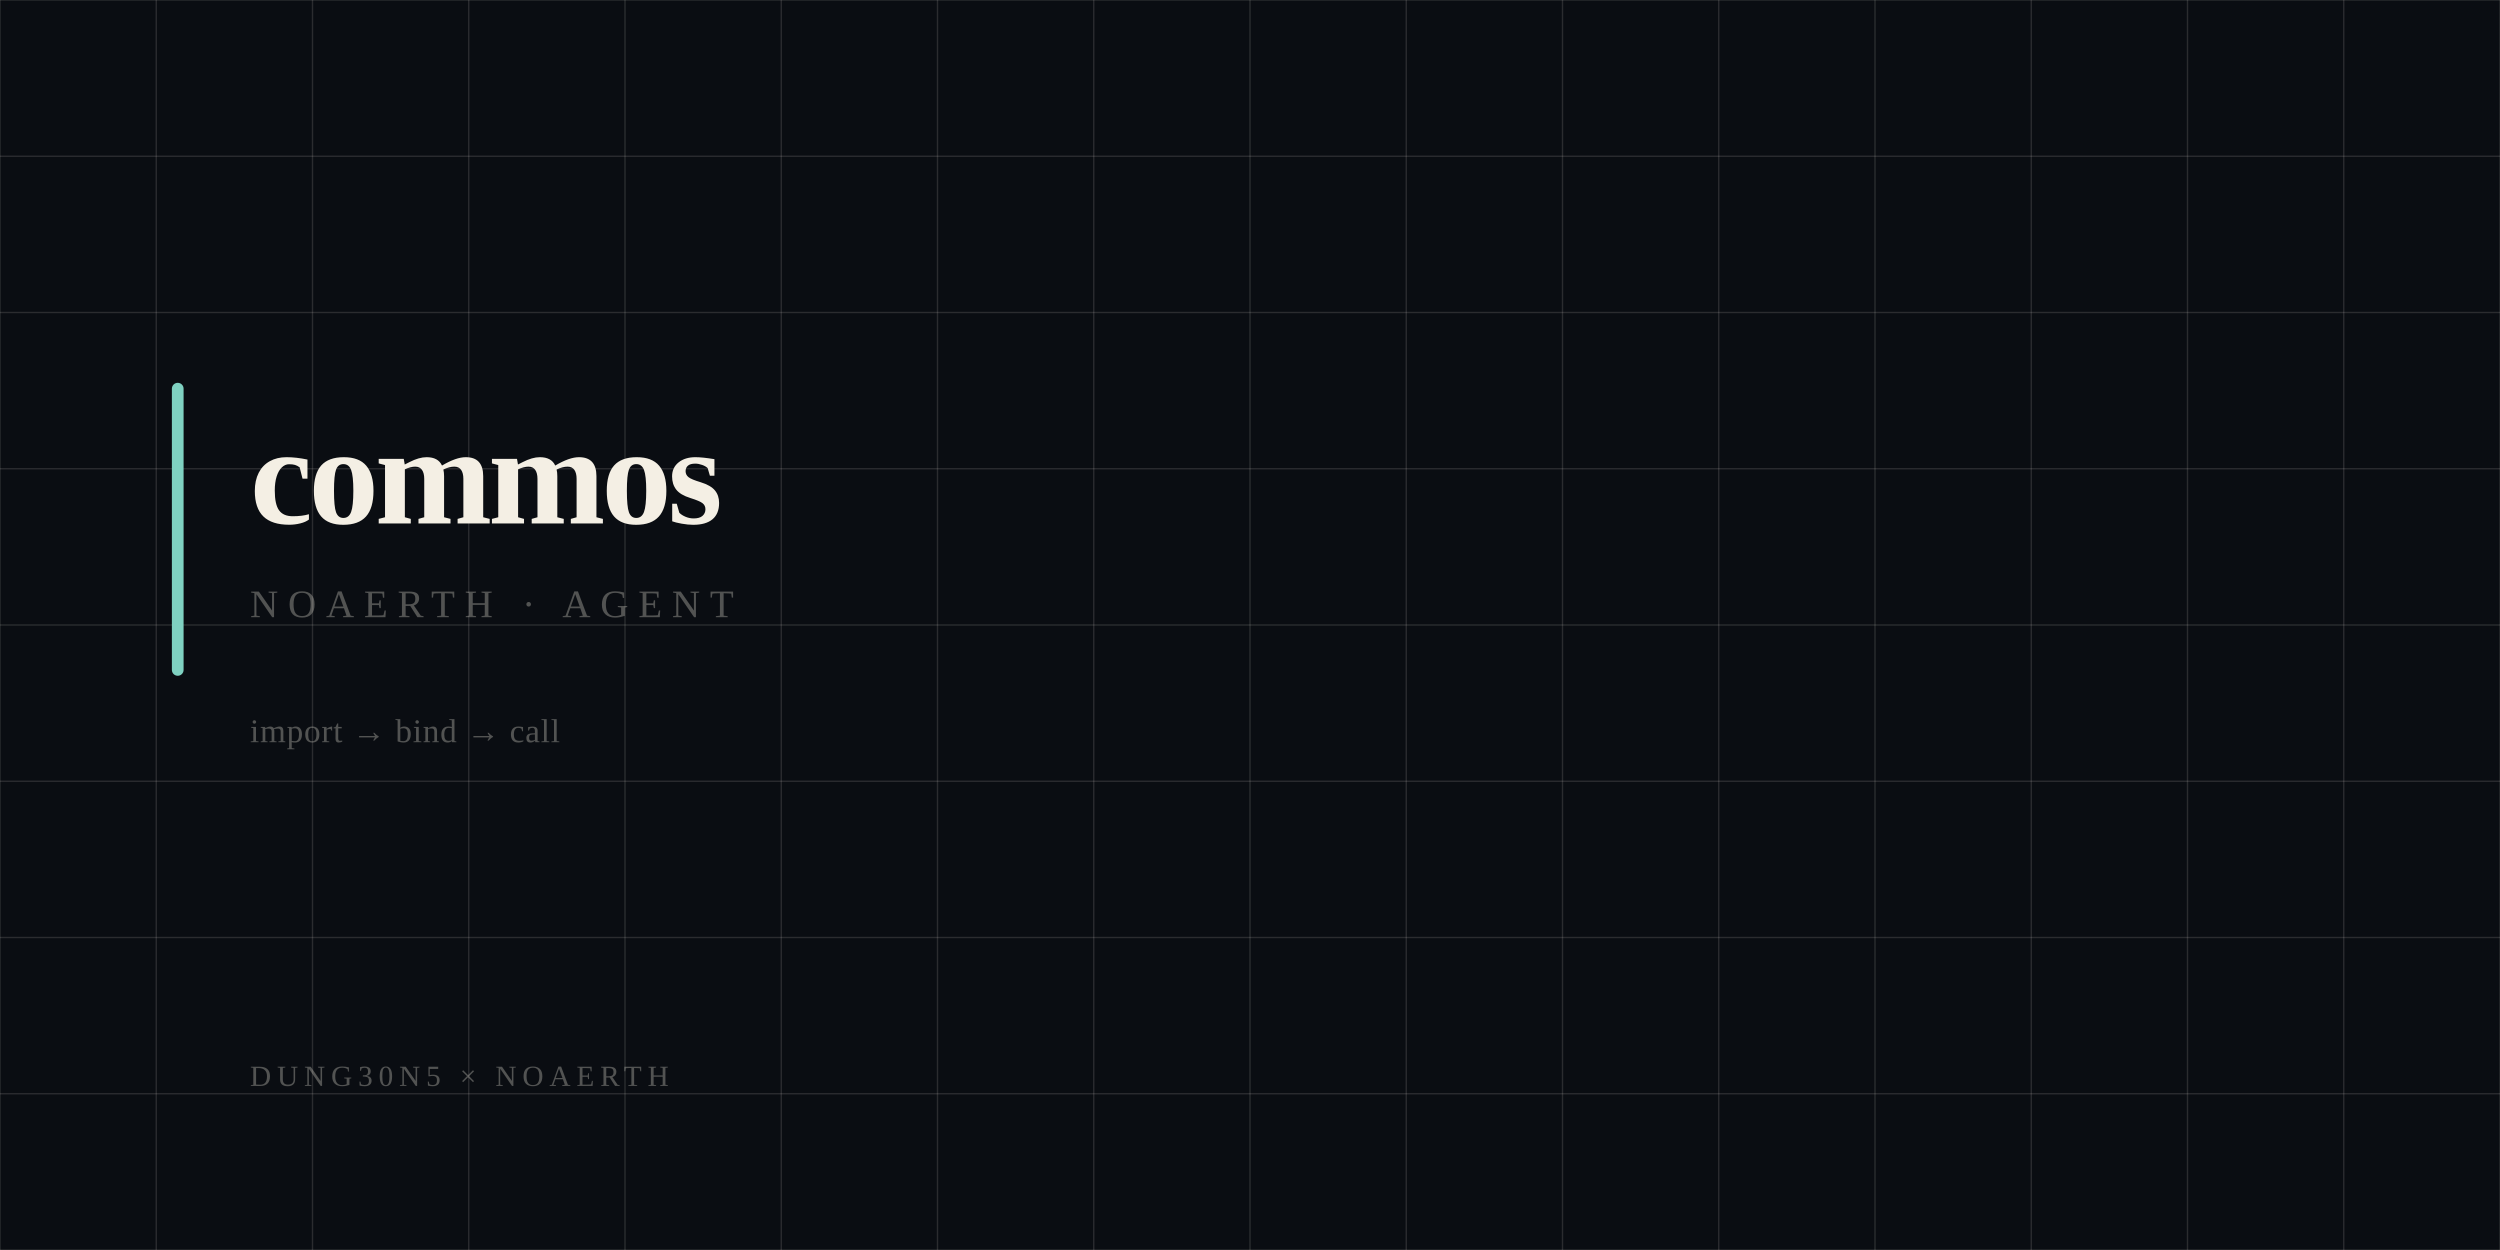
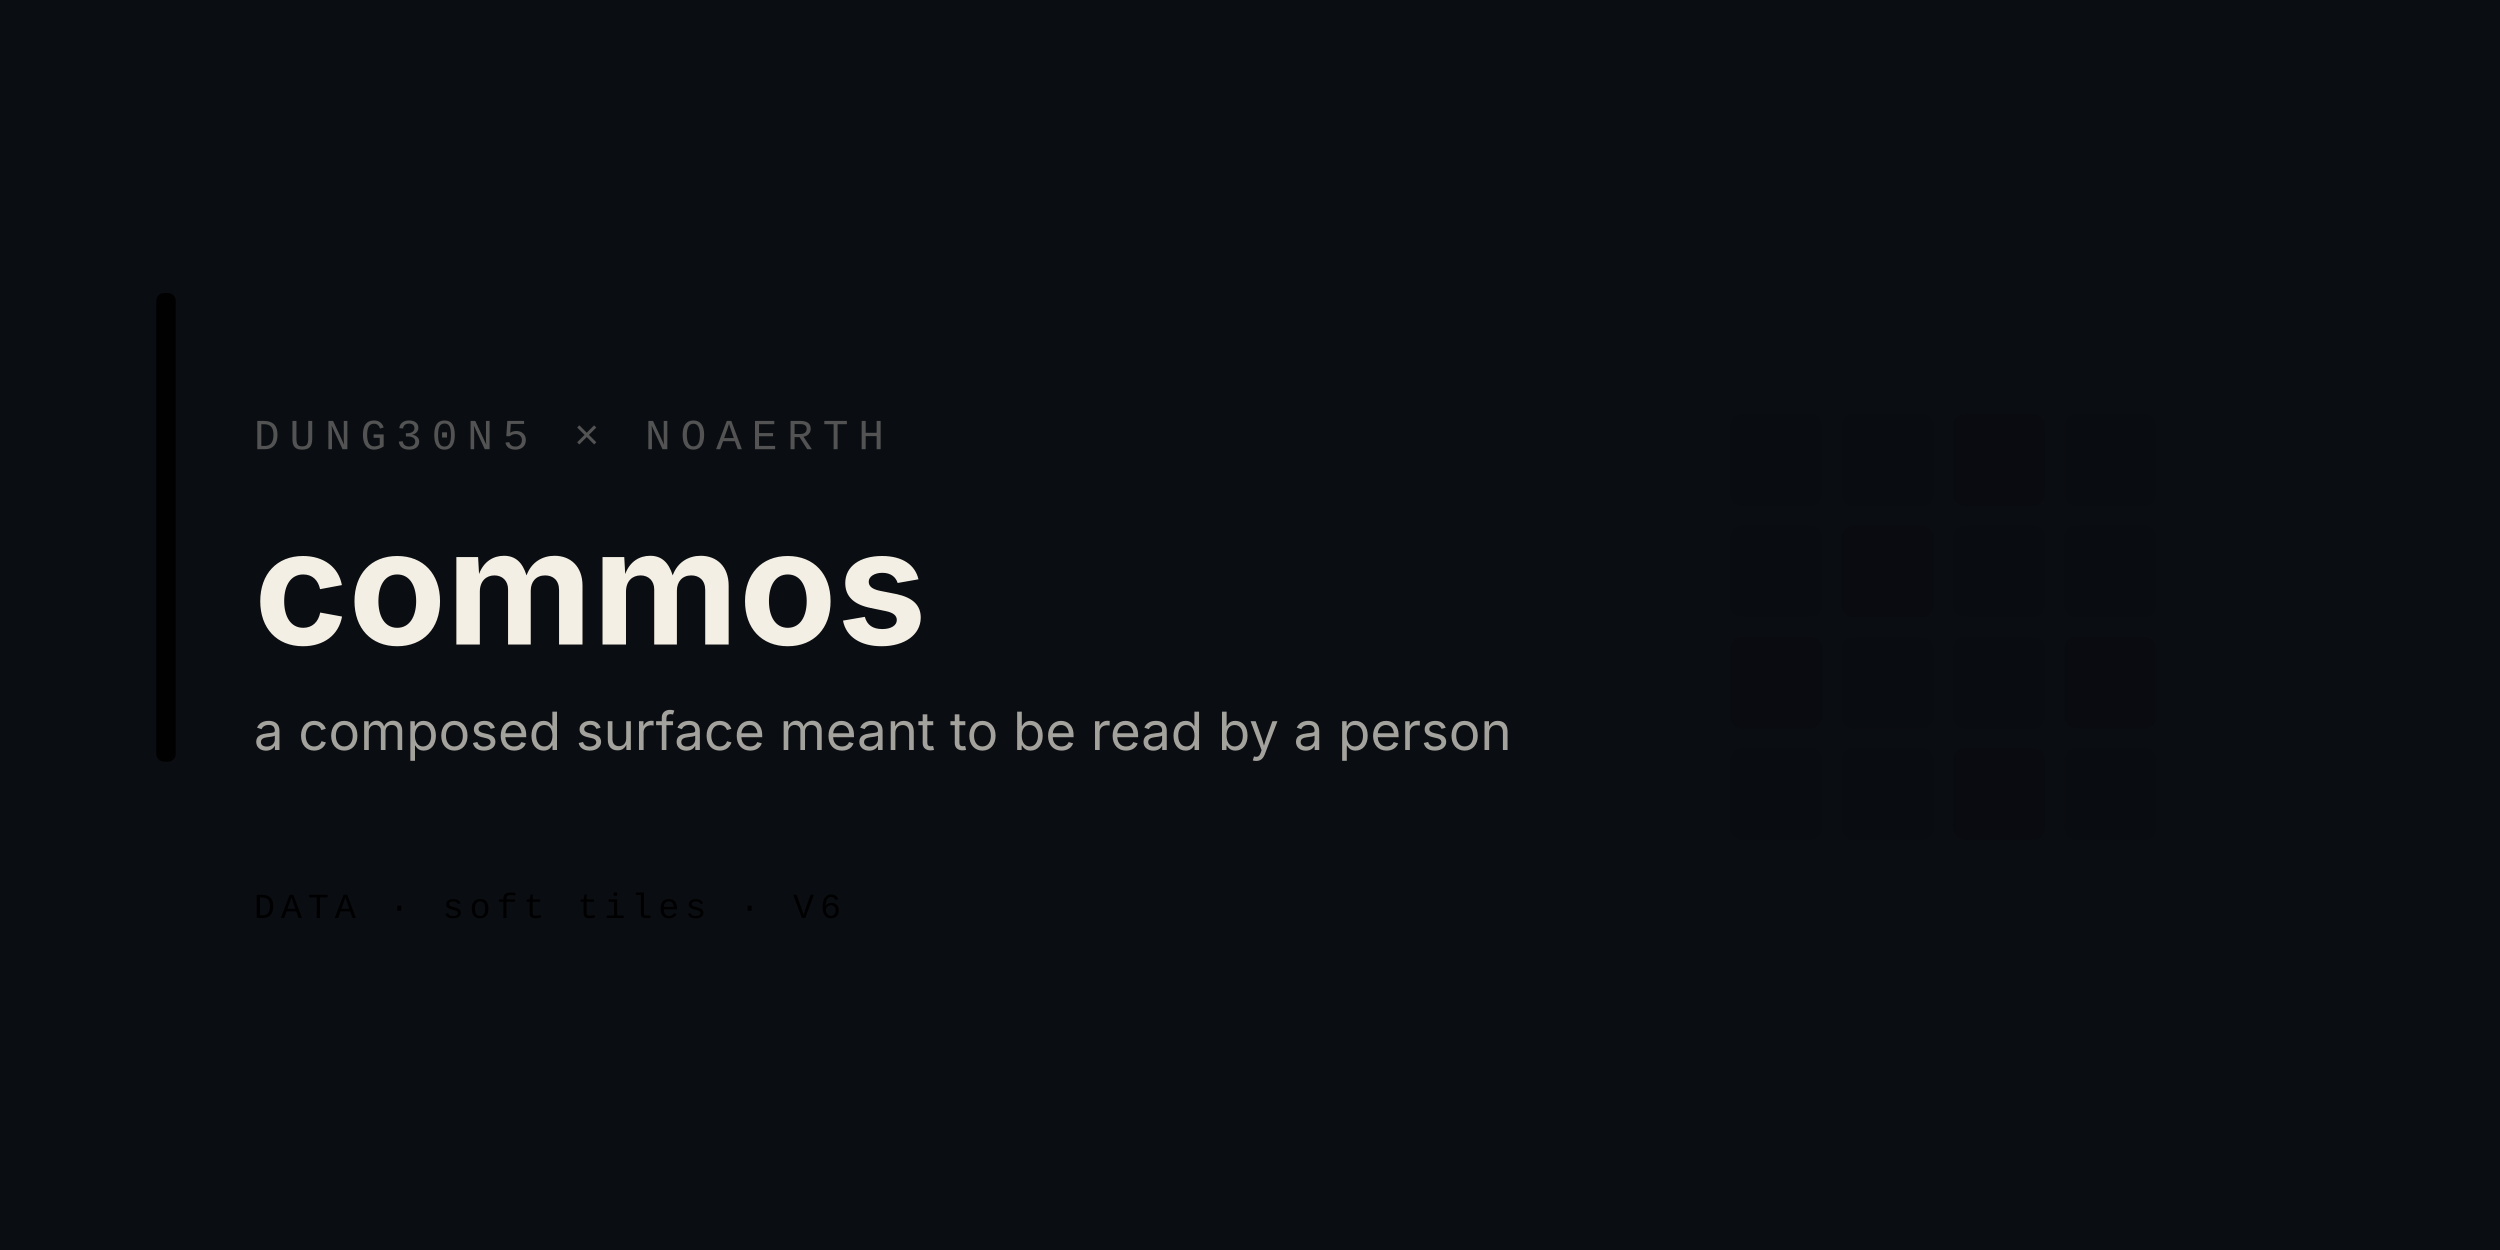
- <svg xmlns="http://www.w3.org/2000/svg" viewBox="0 0 1280 640" width="1280" height="640" role="img" aria-label="commos — NOAERTH project card.">
+ <svg xmlns="http://www.w3.org/2000/svg" viewBox="0 0 1280 640" width="1280" height="640" role="img" aria-label="commos project card">
  <rect width="1280" height="640" fill="#0a0d12" />
-   <line x1="0" y1="0" x2="0" y2="640" stroke="#f4efe424" stroke-width="0.7" />
-   <line x1="80" y1="0" x2="80" y2="640" stroke="#f4efe424" stroke-width="0.7" />
-   <line x1="160" y1="0" x2="160" y2="640" stroke="#f4efe424" stroke-width="0.7" />
-   <line x1="240" y1="0" x2="240" y2="640" stroke="#f4efe424" stroke-width="0.7" />
-   <line x1="320" y1="0" x2="320" y2="640" stroke="#f4efe424" stroke-width="0.7" />
-   <line x1="400" y1="0" x2="400" y2="640" stroke="#f4efe424" stroke-width="0.7" />
-   <line x1="480" y1="0" x2="480" y2="640" stroke="#f4efe424" stroke-width="0.7" />
-   <line x1="560" y1="0" x2="560" y2="640" stroke="#f4efe424" stroke-width="0.7" />
-   <line x1="640" y1="0" x2="640" y2="640" stroke="#f4efe424" stroke-width="0.7" />
-   <line x1="720" y1="0" x2="720" y2="640" stroke="#f4efe424" stroke-width="0.7" />
-   <line x1="800" y1="0" x2="800" y2="640" stroke="#f4efe424" stroke-width="0.7" />
-   <line x1="880" y1="0" x2="880" y2="640" stroke="#f4efe424" stroke-width="0.7" />
-   <line x1="960" y1="0" x2="960" y2="640" stroke="#f4efe424" stroke-width="0.7" />
-   <line x1="1040" y1="0" x2="1040" y2="640" stroke="#f4efe424" stroke-width="0.7" />
-   <line x1="1120" y1="0" x2="1120" y2="640" stroke="#f4efe424" stroke-width="0.7" />
-   <line x1="1200" y1="0" x2="1200" y2="640" stroke="#f4efe424" stroke-width="0.7" />
-   <line x1="1280" y1="0" x2="1280" y2="640" stroke="#f4efe424" stroke-width="0.7" />
-   <line x1="0" y1="0" x2="1280" y2="0" stroke="#f4efe424" stroke-width="0.7" />
-   <line x1="0" y1="80" x2="1280" y2="80" stroke="#f4efe424" stroke-width="0.7" />
-   <line x1="0" y1="160" x2="1280" y2="160" stroke="#f4efe424" stroke-width="0.7" />
-   <line x1="0" y1="240" x2="1280" y2="240" stroke="#f4efe424" stroke-width="0.7" />
-   <line x1="0" y1="320" x2="1280" y2="320" stroke="#f4efe424" stroke-width="0.7" />
-   <line x1="0" y1="400" x2="1280" y2="400" stroke="#f4efe424" stroke-width="0.7" />
-   <line x1="0" y1="480" x2="1280" y2="480" stroke="#f4efe424" stroke-width="0.7" />
-   <line x1="0" y1="560" x2="1280" y2="560" stroke="#f4efe424" stroke-width="0.7" />
-   <line x1="0" y1="640" x2="1280" y2="640" stroke="#f4efe424" stroke-width="0.7" />
-   <rect x="88" y="196" width="6" height="150" rx="3" fill="#7fd1c1" />
-   <text x="128" y="268" fill="#f4efe4" font-size="72" font-weight="680" letter-spacing="-2">commos</text>
-   <text x="128" y="316" fill="#f4efe44f" font-size="20" letter-spacing="5">NOAERTH · AGENT</text>
-   <text x="128" y="380" fill="#f4efe44f" font-size="17" letter-spacing="0.4">import → bind → call</text>
-   <text x="128" y="556" fill="#f4efe44f" font-size="15" letter-spacing="3">DUNG30N5 × NOAERTH</text>
+   <rect x="886" y="212" width="47" height="47" rx="6" fill="mint" fill-opacity="0.08" stroke="mint" stroke-width="1.1" stroke-opacity="0.42" />
+   <rect x="943" y="212" width="47" height="47" rx="6" fill="mint" fill-opacity="0.11" stroke="mint" stroke-width="1.1" stroke-opacity="0.42" />
+   <rect x="1000" y="212" width="47" height="47" rx="6" fill="mint" fill-opacity="0.14" stroke="mint" stroke-width="1.1" stroke-opacity="0.42" />
+   <rect x="1057" y="212" width="47" height="47" rx="6" fill="mint" fill-opacity="0.08" stroke="mint" stroke-width="1.1" stroke-opacity="0.42" />
+   <rect x="886" y="269" width="47" height="47" rx="6" fill="mint" fill-opacity="0.11" stroke="mint" stroke-width="1.1" stroke-opacity="0.42" />
+   <rect x="943" y="269" width="47" height="47" rx="6" fill="mint" fill-opacity="0.14" stroke="mint" stroke-width="1.1" stroke-opacity="0.42" />
+   <rect x="1000" y="269" width="47" height="47" rx="6" fill="mint" fill-opacity="0.08" stroke="mint" stroke-width="1.1" stroke-opacity="0.42" />
+   <rect x="1057" y="269" width="47" height="47" rx="6" fill="mint" fill-opacity="0.11" stroke="mint" stroke-width="1.1" stroke-opacity="0.42" />
+   <rect x="886" y="326" width="47" height="47" rx="6" fill="mint" fill-opacity="0.14" stroke="mint" stroke-width="1.1" stroke-opacity="0.42" />
+   <rect x="943" y="326" width="47" height="47" rx="6" fill="mint" fill-opacity="0.08" stroke="mint" stroke-width="1.1" stroke-opacity="0.42" />
+   <rect x="1000" y="326" width="47" height="47" rx="6" fill="mint" fill-opacity="0.11" stroke="mint" stroke-width="1.1" stroke-opacity="0.42" />
+   <rect x="1057" y="326" width="47" height="47" rx="6" fill="mint" fill-opacity="0.14" stroke="mint" stroke-width="1.1" stroke-opacity="0.42" />
+   <rect x="886" y="383" width="47" height="47" rx="6" fill="mint" fill-opacity="0.08" stroke="mint" stroke-width="1.1" stroke-opacity="0.42" />
+   <rect x="943" y="383" width="47" height="47" rx="6" fill="mint" fill-opacity="0.11" stroke="mint" stroke-width="1.1" stroke-opacity="0.42" />
+   <rect x="1000" y="383" width="47" height="47" rx="6" fill="mint" fill-opacity="0.14" stroke="mint" stroke-width="1.1" stroke-opacity="0.42" />
+   <rect x="1057" y="383" width="47" height="47" rx="6" fill="mint" fill-opacity="0.08" stroke="mint" stroke-width="1.1" stroke-opacity="0.42" />
+   <rect x="80" y="150" width="10" height="240" rx="4" fill="mint" opacity="0.9" />
+   <text x="130" y="230" font-family="ui-monospace, SFMono-Regular, Menlo, Monaco, Consolas, 'Liberation Mono', monospace" font-size="22" letter-spacing="5" fill="#f4efe44f">DUNG30N5 × NOAERTH</text>
+   <text x="130" y="330" font-family="-apple-system, BlinkMacSystemFont, 'Segoe UI', Inter, Helvetica, Arial, sans-serif" font-size="82" font-weight="700" fill="#f4efe4">commos</text>
+   <text x="130" y="384" font-family="-apple-system, BlinkMacSystemFont, 'Segoe UI', Inter, Helvetica, Arial, sans-serif" font-size="27" fill="#f4efe4a8">a composed surface meant to be read by a person</text>
+   <text x="130" y="470" font-family="ui-monospace, SFMono-Regular, Menlo, Monaco, Consolas, 'Liberation Mono', monospace" font-size="18" fill="mint" letter-spacing="3">DATA · soft tiles · V6</text>
</svg>
